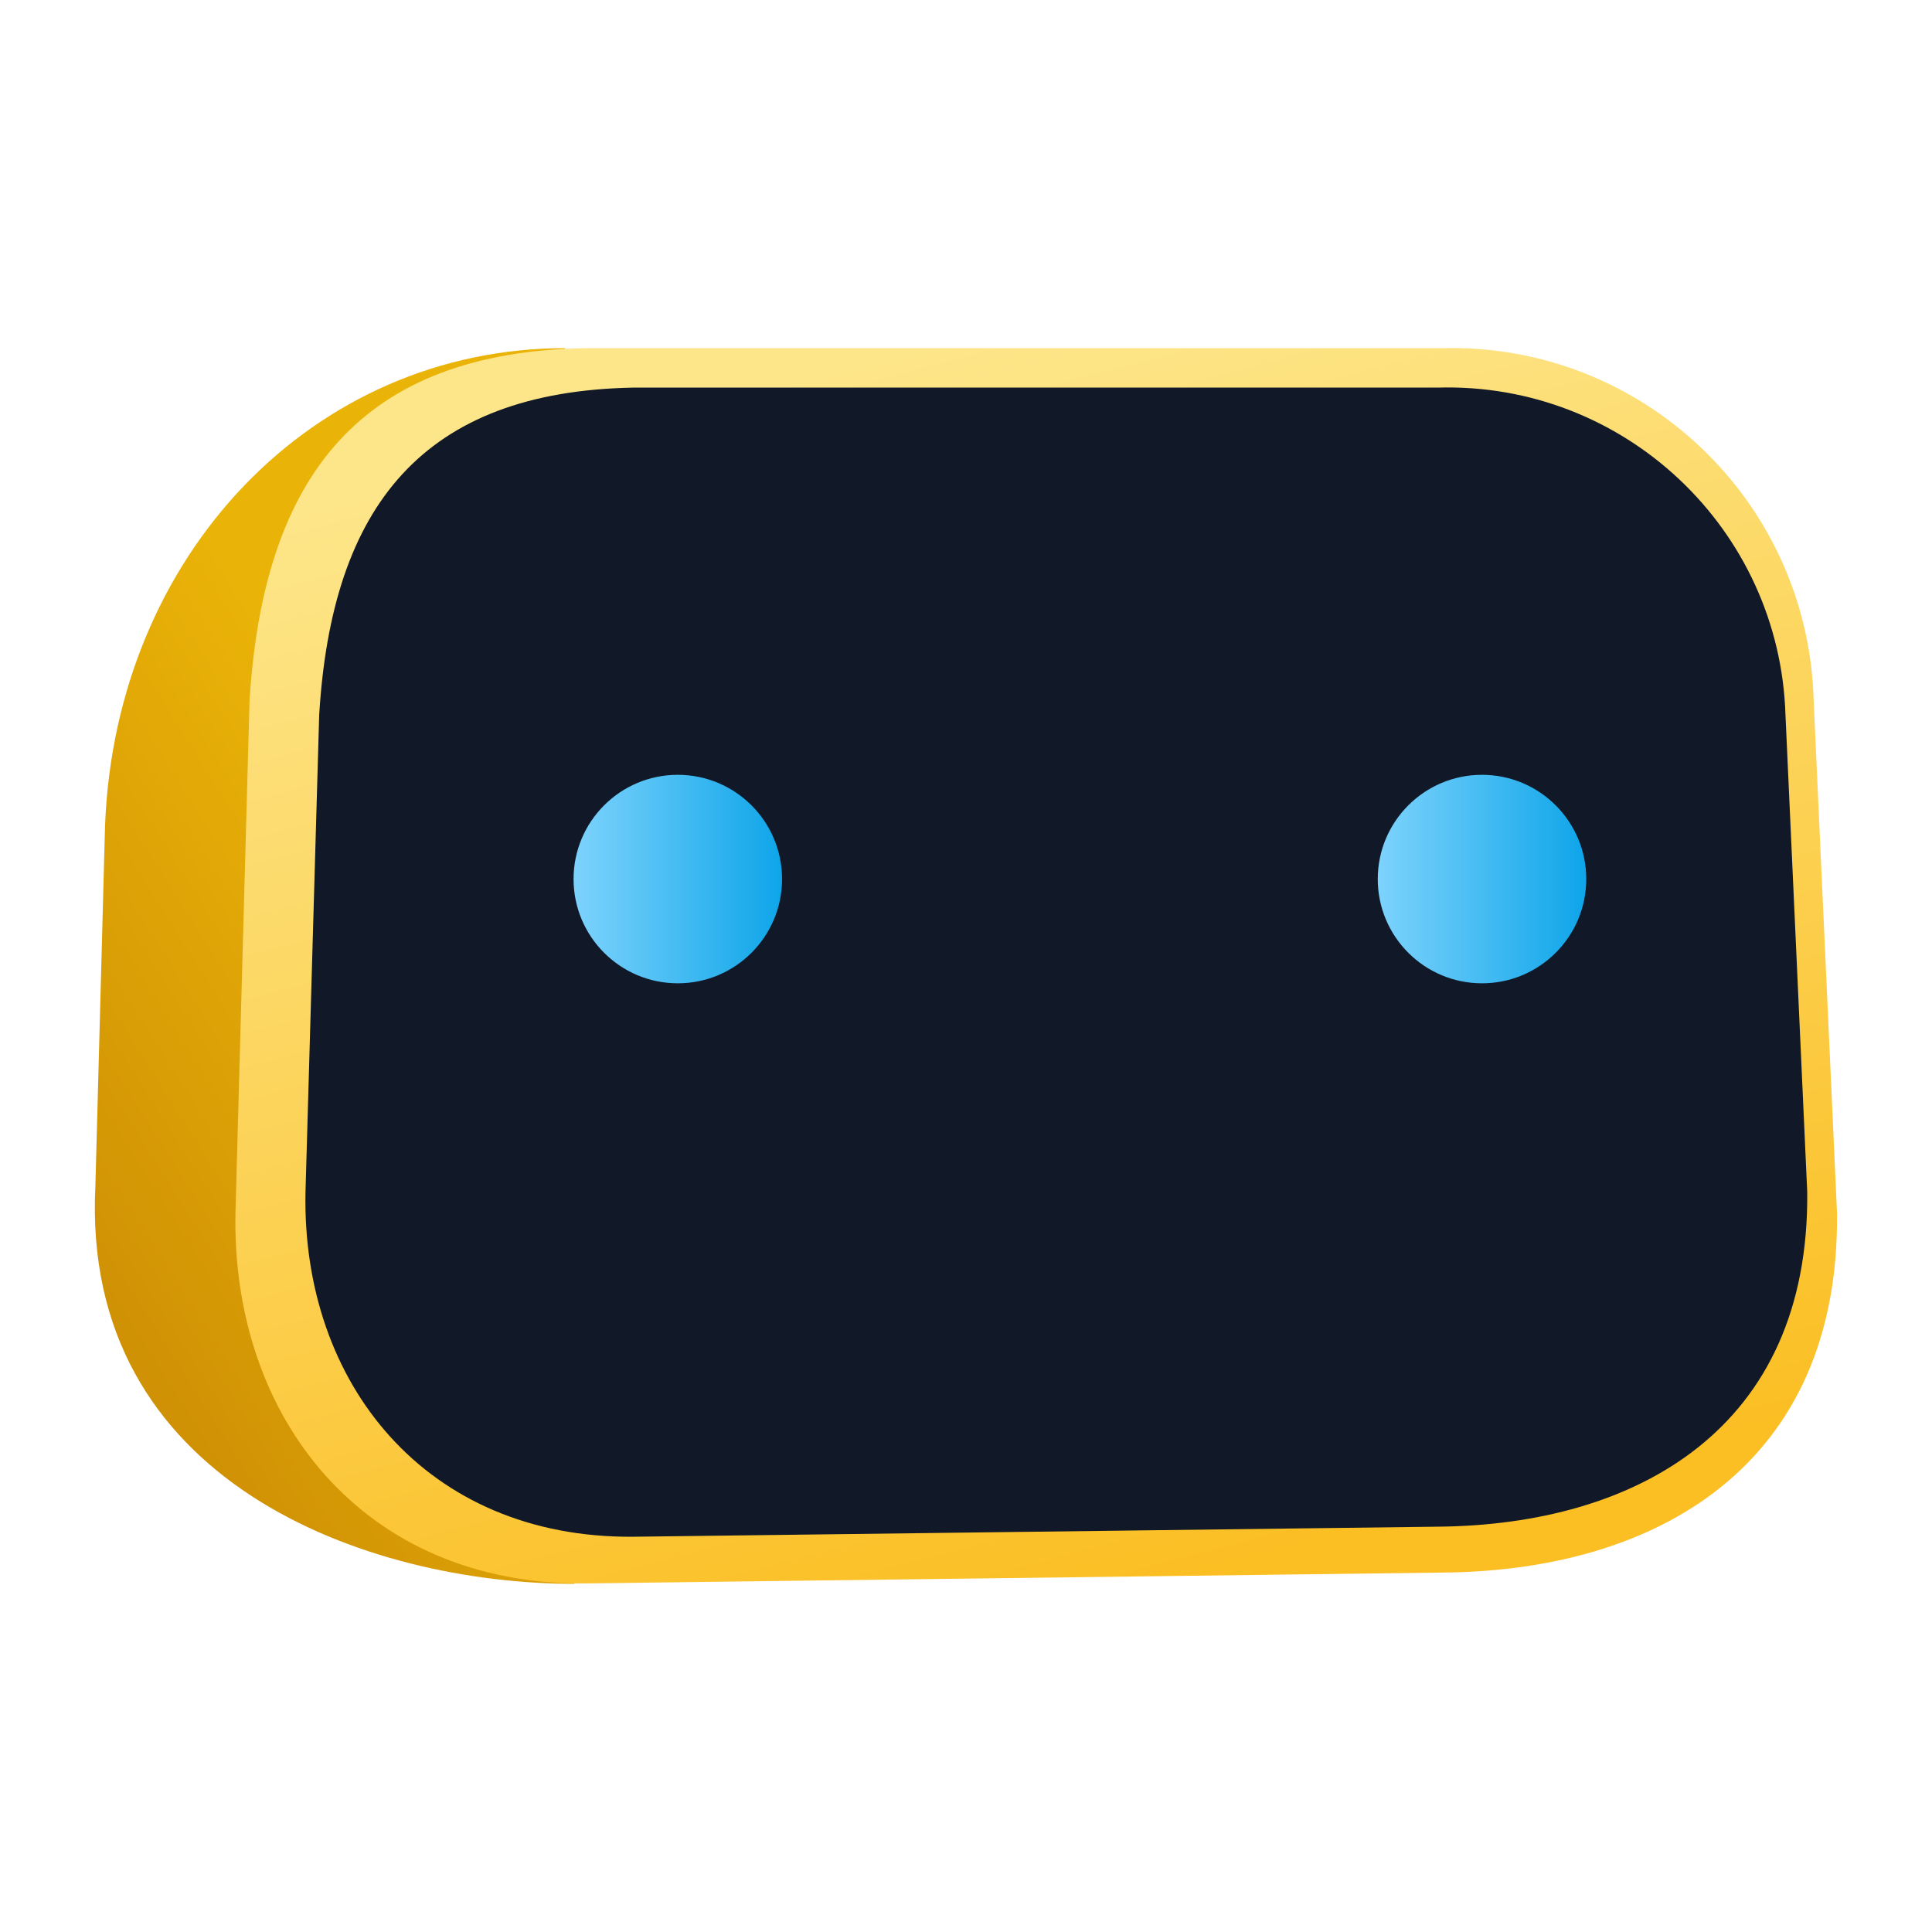
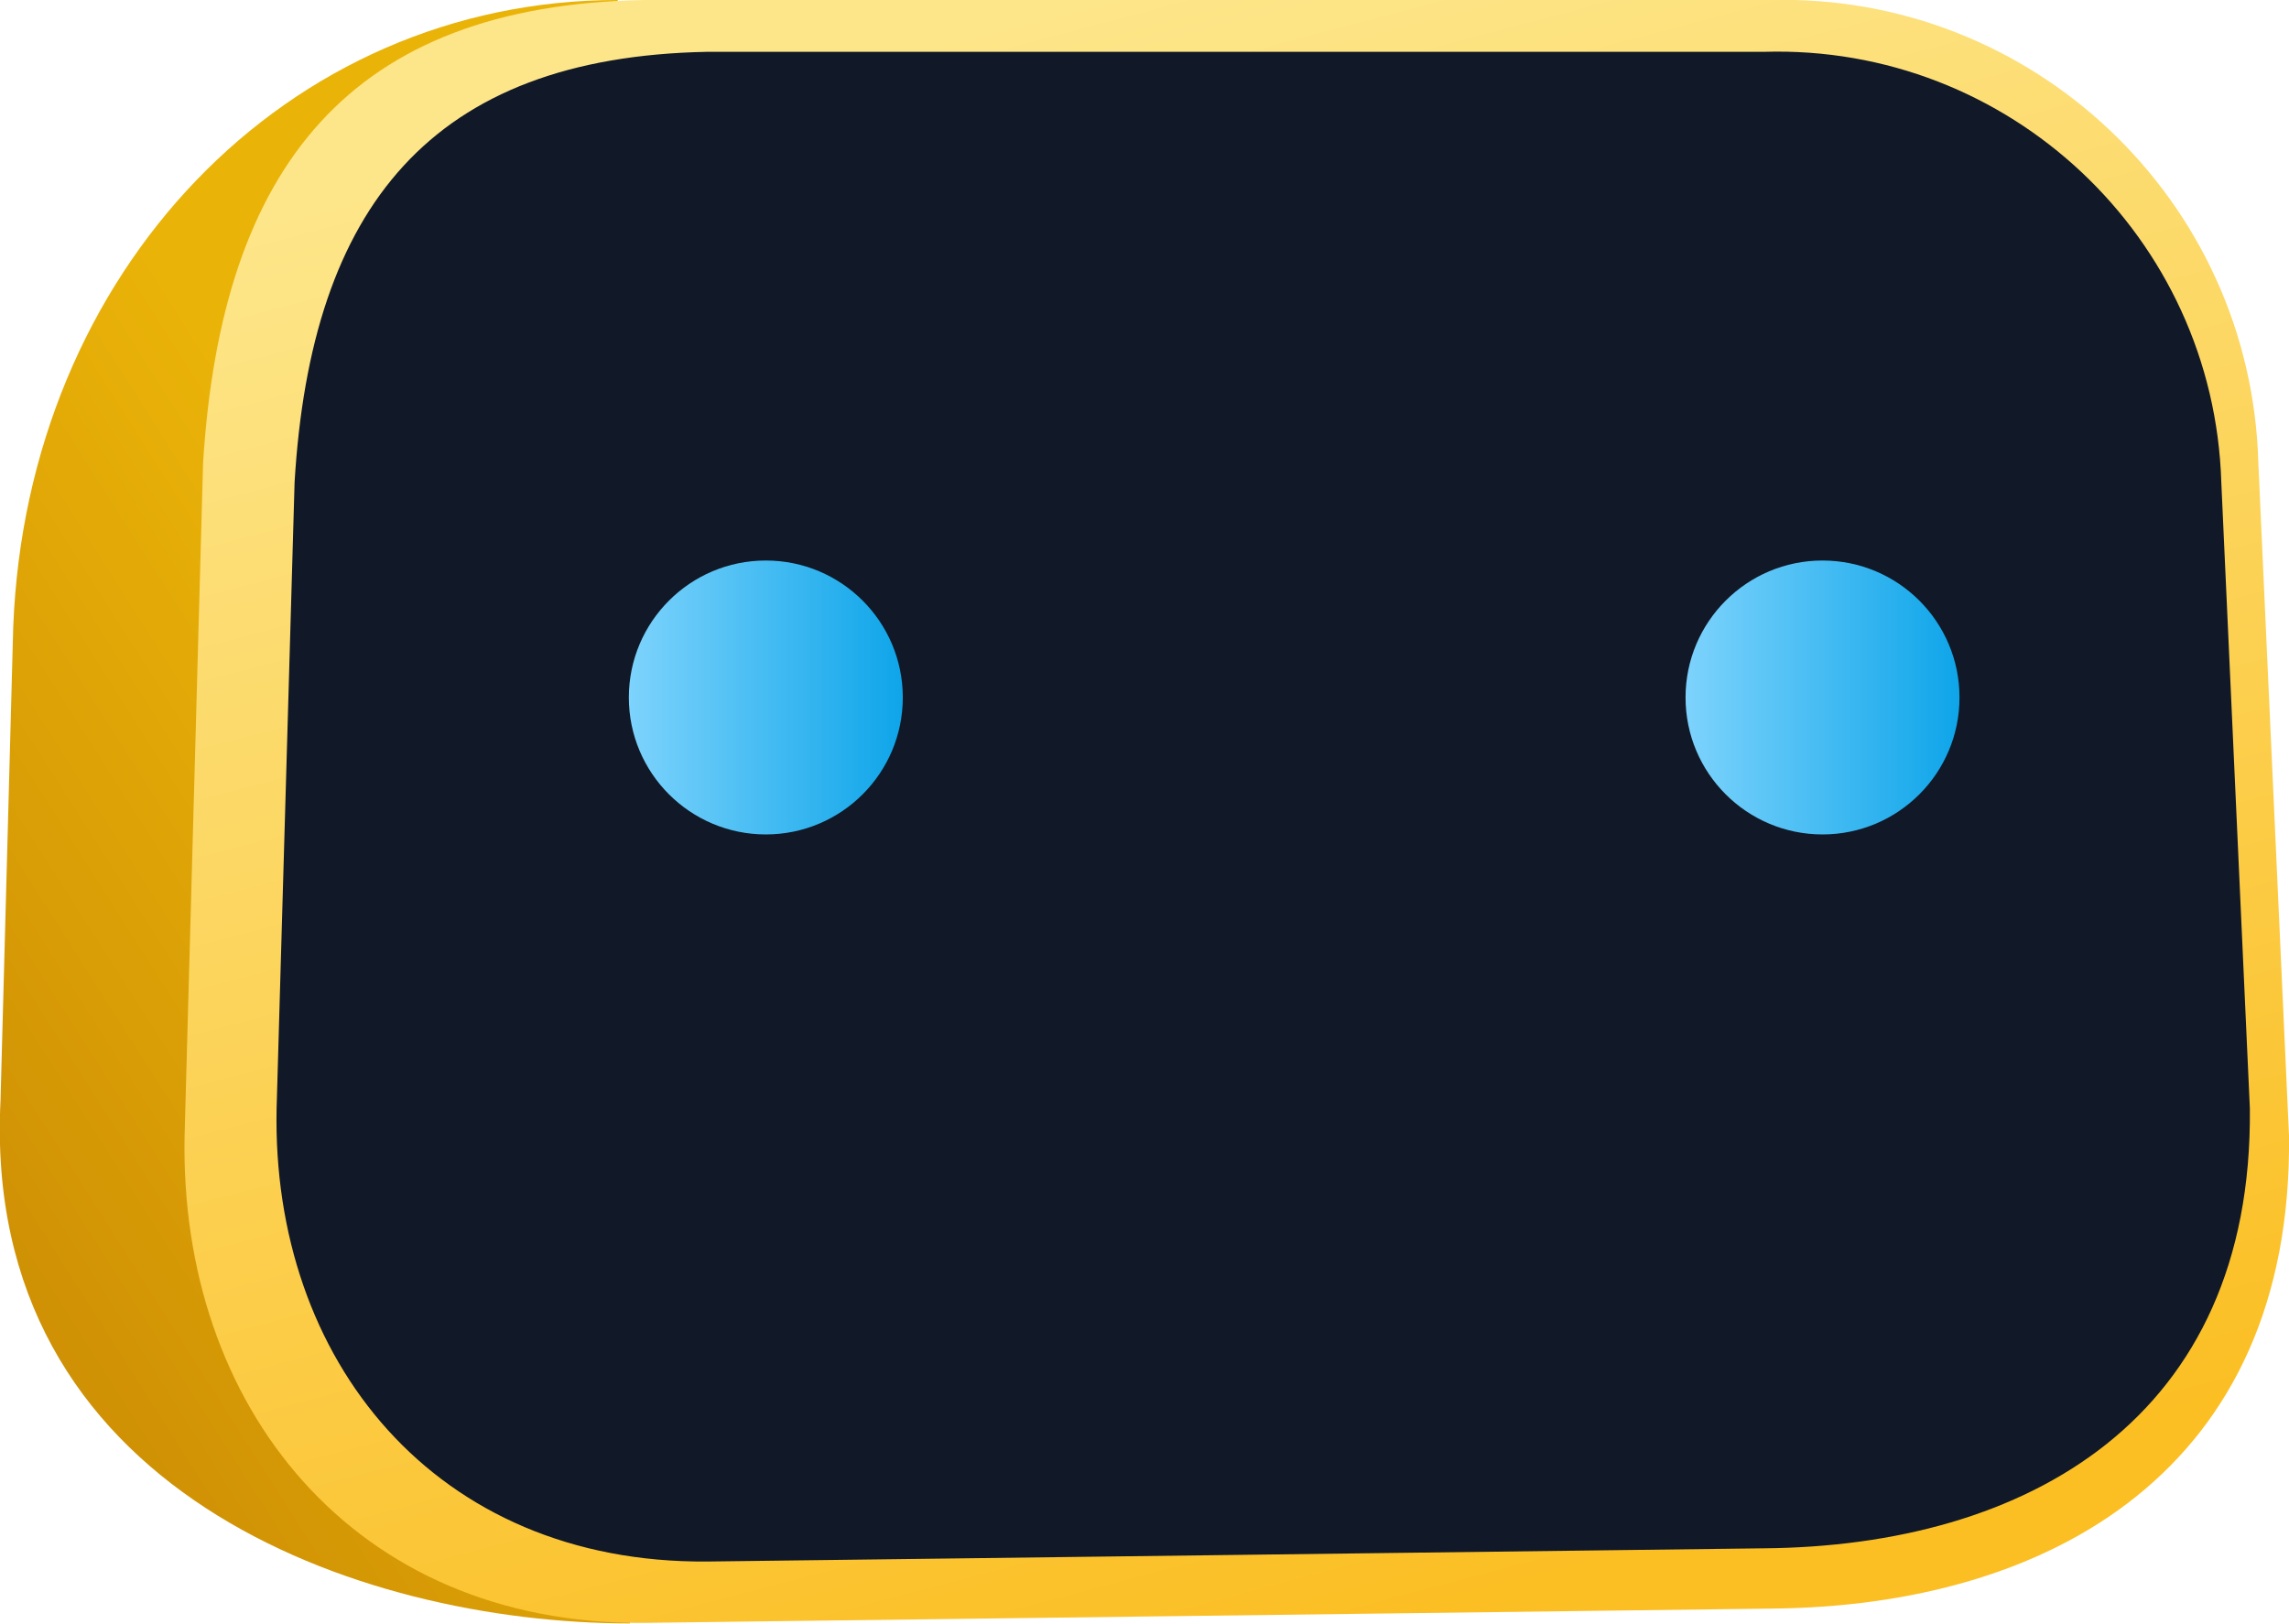
- <svg viewBox="0 0 48 48">
+ <svg xmlns="http://www.w3.org/2000/svg" viewBox="2.36 8.65 43.28 30.7">
  <defs>
    <linearGradient id="nCrZ" x1=".41" x2="0" y1=".26" y2=".93" gradientUnits="objectBoundingBox">
      <stop offset="0" stop-color="#eab308" />
      <stop offset="1" stop-color="#ca8a04" />
    </linearGradient>
    <linearGradient id="jgAy" x1=".34" x2=".66" y1=".02" y2=".97" gradientUnits="objectBoundingBox">
      <stop offset="0" stop-color="#fde68a" />
      <stop offset="1" stop-color="#fbbf24" />
    </linearGradient>
    <linearGradient id="YpWK" x2="1" y1=".5" y2=".5" gradientUnits="objectBoundingBox">
      <stop offset="0" stop-color="#7dd3fc" />
      <stop offset="1" stop-color="#0ea5e9" />
    </linearGradient>
  </defs>
  <path fill="url(#nCrZ)" d="M629.38 987.02c-6.26 0-11.17 5.13-11.43 11.86l-.24 8.95c-.37 7.37 6.75 9.89 11.9 9.89Z" transform="translate(-615.34 -978.37)" />
  <path fill="url(#jgAy)" d="M8.68 0h21.3a9 9 0 0 1 9.23 8.75l.58 12.73c.07 6.31-4.51 8.9-9.8 8.94l-21.31.27c-5.49.04-8.78-4.1-8.68-9.21L.35 8.75C.7 3.15 3.13.1 8.69 0Z" transform="translate(5.85 8.65)" />
  <path fill="#111827" d="M15.73 9.63h19.98a8.4 8.4 0 0 1 8.65 8.14l.54 11.84c.06 5.88-4.23 8.28-9.19 8.32l-19.98.25c-5.14.04-8.24-3.81-8.14-8.57l.34-11.84c.31-5.21 2.59-8.04 7.8-8.14Z" />
  <path fill="url(#YpWK)" d="M2.59 0A2.59 2.59 0 1 1 0 2.59 2.59 2.59 0 0 1 2.59 0Z" transform="translate(34.23 19.25)" />
  <path fill="url(#YpWK)" d="M2.59 0A2.59 2.59 0 1 1 0 2.59 2.59 2.59 0 0 1 2.59 0Z" transform="translate(14.25 19.25)" />
</svg>
